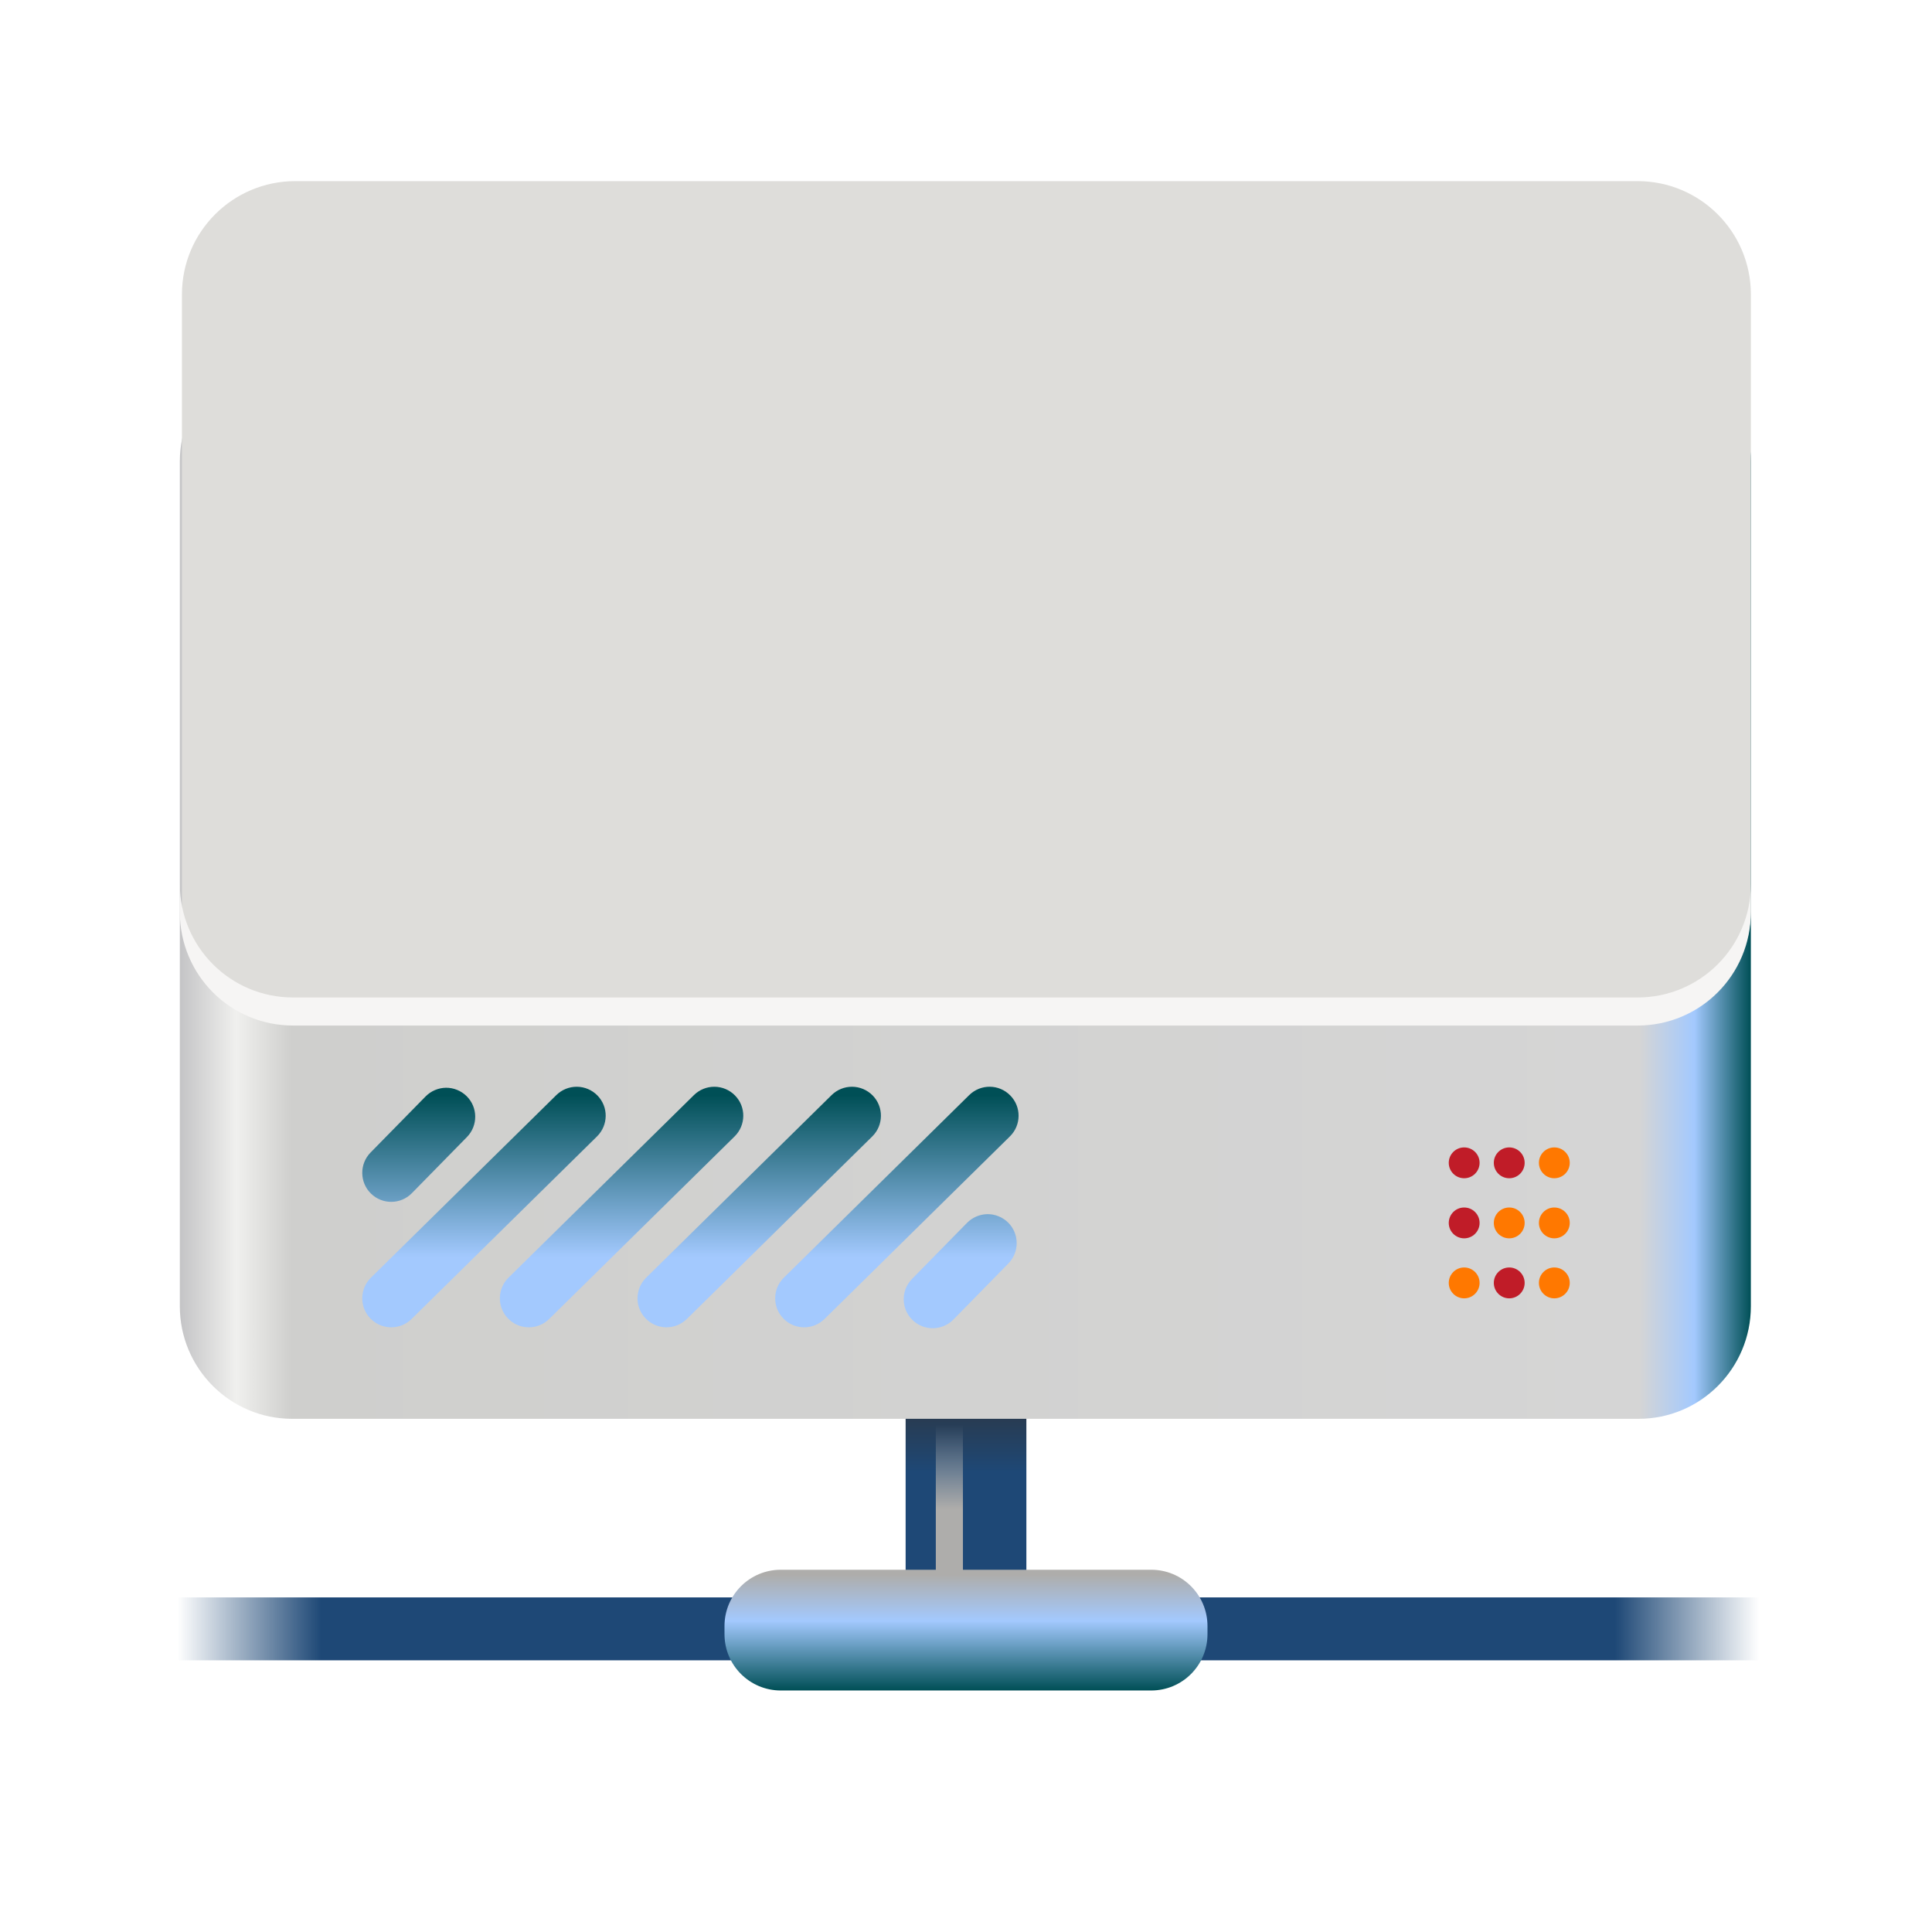
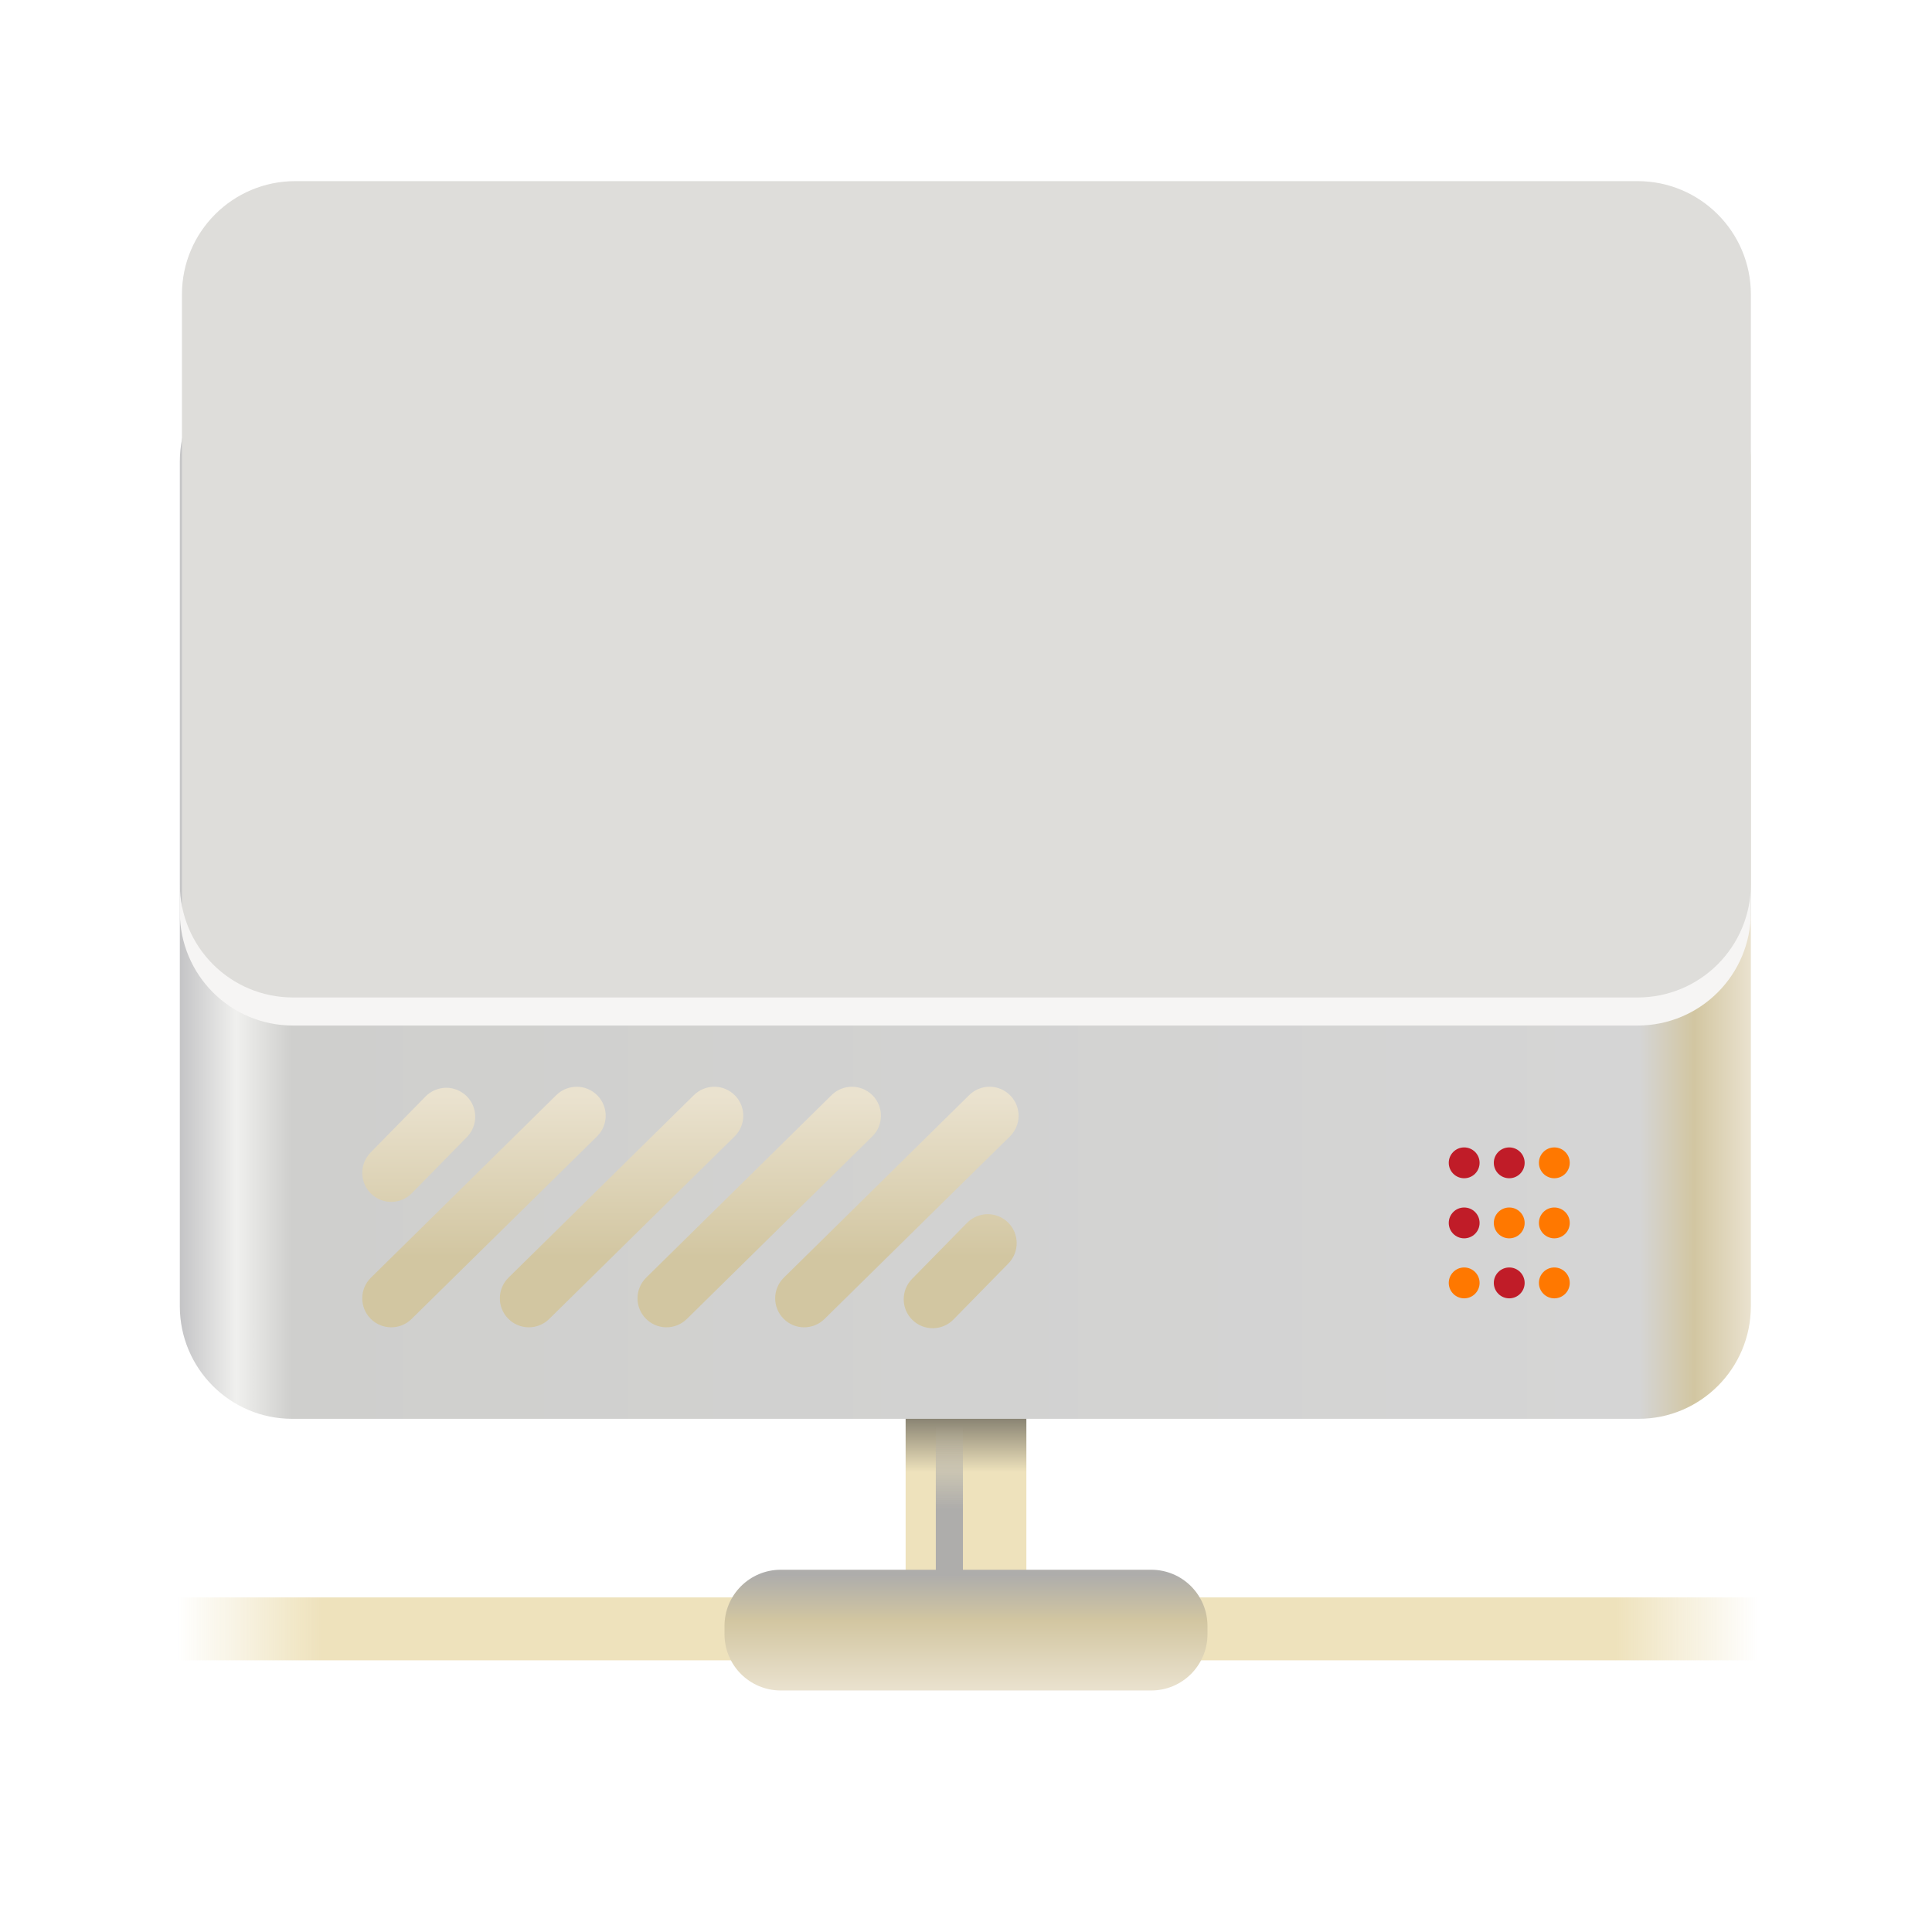
<svg xmlns="http://www.w3.org/2000/svg" height="128px" viewBox="0 0 128 128" width="128px">
  <linearGradient id="a" gradientTransform="matrix(0 -0.932866 -1 0 -0.000006 -170.9182)" gradientUnits="userSpaceOnUse" x1="-280.624" x2="-287.765" y1="-66.117" y2="-66.117">
    <stop offset="0" stop-color="#313133" />
-     <stop offset="1" stop-color="#1e4876" />
+     <stop offset="1" stop-color="#eee2bc" />
  </linearGradient>
  <linearGradient id="b" gradientTransform="matrix(0 -1 -1 0 0 -172)" gradientUnits="userSpaceOnUse" x1="-271.975" x2="-266.415" y1="-62.938" y2="-62.938">
    <stop offset="0" stop-color="#aeadab" />
    <stop offset="1" stop-color="#aeadab" stop-opacity="0" />
  </linearGradient>
  <linearGradient id="c" gradientTransform="matrix(2.381786 0 0 2.083491 -2851.153 1636.157)" gradientUnits="userSpaceOnUse" x1="1202" x2="1246" y1="-735" y2="-735">
-     <stop offset="0" stop-color="#1e4876" stop-opacity="0" />
-     <stop offset="0.091" stop-color="#1e4876" />
-     <stop offset="0.909" stop-color="#1e4876" />
-     <stop offset="1" stop-color="#1e4876" stop-opacity="0" />
+     <stop offset="0" stop-color="#eee2bc" stop-opacity="0" />
+     <stop offset="0.091" stop-color="#eee2bc" />
+     <stop offset="0.909" stop-color="#eee2bc" />
+     <stop offset="1" stop-color="#eee2bc" stop-opacity="0" />
  </linearGradient>
  <linearGradient id="d" gradientTransform="matrix(0.25 0 0 0.166667 -164 168.6667)" gradientUnits="userSpaceOnUse" x1="904" x2="904" y1="-340" y2="-385.948">
-     <stop offset="0" stop-color="#004f56" />
-     <stop offset="0.603" stop-color="#a3c9fe" />
+     <stop offset="0" stop-color="#eae2cf" />
+     <stop offset="0.603" stop-color="#d2c6a1" />
    <stop offset="1" stop-color="#aeadab" />
  </linearGradient>
  <linearGradient id="e" gradientTransform="matrix(0.232338 0 0 0.233165 -8.671706 198.7827)" gradientUnits="userSpaceOnUse" x1="88.596" x2="536.596" y1="-449.394" y2="-449.394">
    <stop offset="0" stop-color="#c4c4c6" />
    <stop offset="0.036" stop-color="#f0f0ee" />
    <stop offset="0.071" stop-color="#cfcfcd" />
    <stop offset="0.929" stop-color="#d5d5d5" />
-     <stop offset="0.964" stop-color="#a3c9fe" />
-     <stop offset="1" stop-color="#004f56" />
+     <stop offset="0.964" stop-color="#d2c6a1" />
+     <stop offset="1" stop-color="#eae2cf" />
  </linearGradient>
  <linearGradient id="f" gradientUnits="userSpaceOnUse" x1="45.544" x2="45.544" y1="72.562" y2="83.275">
-     <stop offset="0" stop-color="#004f56" />
-     <stop offset="1" stop-color="#a3c9fe" />
+     <stop offset="0" stop-color="#eae2cf" />
+     <stop offset="1" stop-color="#d2c6a1" />
  </linearGradient>
  <path d="m 68 105.211 v -29.852 h -8 v 29.852 z m 0 0" fill="url(#a)" />
  <path d="m 63.797 105.211 v -29.852 h -1.797 v 29.852 z m 0 0" fill="url(#b)" />
  <path d="m 8.18 105.832 h 111.945 v 4.168 h -111.945 z m 0 0" fill="url(#c)" />
  <path d="m 51.73 104 h 24.539 c 2.062 0 3.73 1.668 3.73 3.73 v 0.539 c 0 2.062 -1.668 3.73 -3.73 3.73 h -24.539 c -2.062 0 -3.73 -1.668 -3.73 -3.73 v -0.539 c 0 -2.062 1.668 -3.73 3.73 -3.73 z m 0 0" fill="url(#d)" />
  <path d="m 19.355 23.117 h 89.203 c 4.109 0 7.441 3.34 7.441 7.461 v 55.961 c 0 4.121 -3.332 7.461 -7.441 7.461 h -89.203 c -4.109 0 -7.441 -3.34 -7.441 -7.461 v -55.961 c 0 -4.121 3.332 -7.461 7.441 -7.461 z m 0 0" fill="url(#e)" />
  <path d="m 19.562 12 h 88.93 c 4.148 0 7.508 3.359 7.508 7.508 v 40.723 c 0 4.148 -3.359 7.508 -7.508 7.508 h -88.93 c -4.145 0 -7.508 -3.359 -7.508 -7.508 v -40.723 c 0 -4.148 3.363 -7.508 7.508 -7.508 z m 0 0" fill="#deddda" />
  <g fill="#ff7800">
    <path d="m 104 84.996 c 0 0.562 -0.457 1.023 -1.023 1.023 c -0.562 0 -1.02 -0.461 -1.02 -1.023 s 0.457 -1.023 1.02 -1.023 c 0.566 0 1.023 0.461 1.023 1.023 z m 0 0" />
    <path d="m 104 81.023 c 0 0.562 -0.457 1.02 -1.023 1.02 c -0.562 0 -1.02 -0.457 -1.02 -1.02 c 0 -0.566 0.457 -1.023 1.02 -1.023 c 0.566 0 1.023 0.457 1.023 1.023 z m 0 0" />
    <path d="m 104 77.039 c 0 0.566 -0.457 1.023 -1.023 1.023 c -0.562 0 -1.02 -0.457 -1.02 -1.023 c 0 -0.562 0.457 -1.02 1.02 -1.02 c 0.566 0 1.023 0.457 1.023 1.02 z m 0 0" />
  </g>
  <path d="m 11.914 58.566 v 1.859 c 0 4.168 3.348 7.52 7.508 7.52 h 89.066 c 4.16 0 7.512 -3.352 7.512 -7.52 v -1.859 c 0 4.164 -3.352 7.52 -7.512 7.52 h -89.066 c -4.16 0 -7.508 -3.355 -7.508 -7.52 z m 0 0" fill="#f6f5f4" />
  <path d="m 101.012 84.996 c 0 0.562 -0.457 1.023 -1.02 1.023 c -0.566 0 -1.023 -0.461 -1.023 -1.023 s 0.457 -1.023 1.023 -1.023 c 0.562 0 1.02 0.461 1.02 1.023 z m 0 0" fill="#c01c28" />
  <path d="m 101.012 81.023 c 0 0.562 -0.457 1.02 -1.02 1.02 c -0.566 0 -1.023 -0.457 -1.023 -1.02 c 0 -0.566 0.457 -1.023 1.023 -1.023 c 0.562 0 1.02 0.457 1.02 1.023 z m 0 0" fill="#ff7800" />
  <path d="m 101.012 77.039 c 0 0.566 -0.457 1.023 -1.02 1.023 c -0.566 0 -1.023 -0.457 -1.023 -1.023 c 0 -0.562 0.457 -1.02 1.023 -1.02 c 0.562 0 1.02 0.457 1.02 1.02 z m 0 0" fill="#c01c28" />
  <path d="m 98.027 84.996 c 0 0.562 -0.457 1.023 -1.023 1.023 c -0.562 0 -1.02 -0.461 -1.02 -1.023 s 0.457 -1.023 1.02 -1.023 c 0.566 0 1.023 0.461 1.023 1.023 z m 0 0" fill="#ff7800" />
  <path d="m 98.027 81.023 c 0 0.562 -0.457 1.02 -1.023 1.02 c -0.562 0 -1.02 -0.457 -1.02 -1.02 c 0 -0.566 0.457 -1.023 1.02 -1.023 c 0.566 0 1.023 0.457 1.023 1.023 z m 0 0" fill="#c01c28" />
  <path d="m 98.027 77.039 c 0 0.566 -0.457 1.023 -1.023 1.023 c -0.562 0 -1.02 -0.457 -1.02 -1.023 c 0 -0.562 0.457 -1.02 1.02 -1.02 c 0.566 0 1.023 0.457 1.023 1.02 z m 0 0" fill="#c01c28" />
  <path d="m 65.422 80.441 c -0.512 0.008 -0.996 0.215 -1.355 0.578 l -3.645 3.715 c -0.742 0.758 -0.73 1.973 0.027 2.715 c 0.758 0.742 1.973 0.73 2.715 -0.023 l 3.645 -3.719 c 0.742 -0.758 0.73 -1.973 -0.023 -2.715 c -0.367 -0.355 -0.855 -0.555 -1.363 -0.551 z m -35.875 -8.375 c -0.508 0.008 -0.996 0.215 -1.352 0.578 l -3.645 3.715 c -0.742 0.758 -0.73 1.973 0.023 2.715 c 0.758 0.746 1.973 0.734 2.715 -0.023 l 3.648 -3.719 c 0.742 -0.758 0.73 -1.973 -0.027 -2.715 c -0.363 -0.355 -0.855 -0.555 -1.363 -0.551 z m 8.676 -0.066 c -0.512 -0.004 -1 0.195 -1.363 0.551 l -12.285 12.098 c -0.758 0.746 -0.766 1.961 -0.023 2.715 c 0.746 0.758 1.961 0.766 2.715 0.023 l 12.289 -12.098 c 0.754 -0.746 0.766 -1.961 0.02 -2.715 c -0.355 -0.363 -0.844 -0.57 -1.352 -0.574 z m 9.117 0 c -0.512 -0.004 -1 0.195 -1.363 0.551 l -12.289 12.098 c -0.754 0.746 -0.762 1.961 -0.02 2.715 c 0.746 0.758 1.961 0.766 2.715 0.023 l 12.289 -12.098 c 0.754 -0.746 0.766 -1.961 0.02 -2.715 c -0.355 -0.363 -0.844 -0.57 -1.352 -0.574 z m 9.117 0 c -0.508 -0.004 -0.996 0.195 -1.359 0.551 l -12.289 12.098 c -0.754 0.746 -0.766 1.961 -0.02 2.715 c 0.355 0.363 0.844 0.57 1.352 0.574 c 0.512 0.004 1 -0.195 1.363 -0.551 l 12.289 -12.098 c 0.754 -0.746 0.762 -1.961 0.02 -2.715 c -0.359 -0.363 -0.844 -0.57 -1.355 -0.574 z m 7.758 0.551 l -12.285 12.098 c -0.754 0.746 -0.766 1.961 -0.02 2.715 c 0.742 0.758 1.957 0.766 2.715 0.023 l 12.285 -12.098 c 0.758 -0.746 0.766 -1.961 0.02 -2.715 c -0.742 -0.758 -1.957 -0.766 -2.715 -0.023 z m 0 0" fill="url(#f)" />
</svg>
